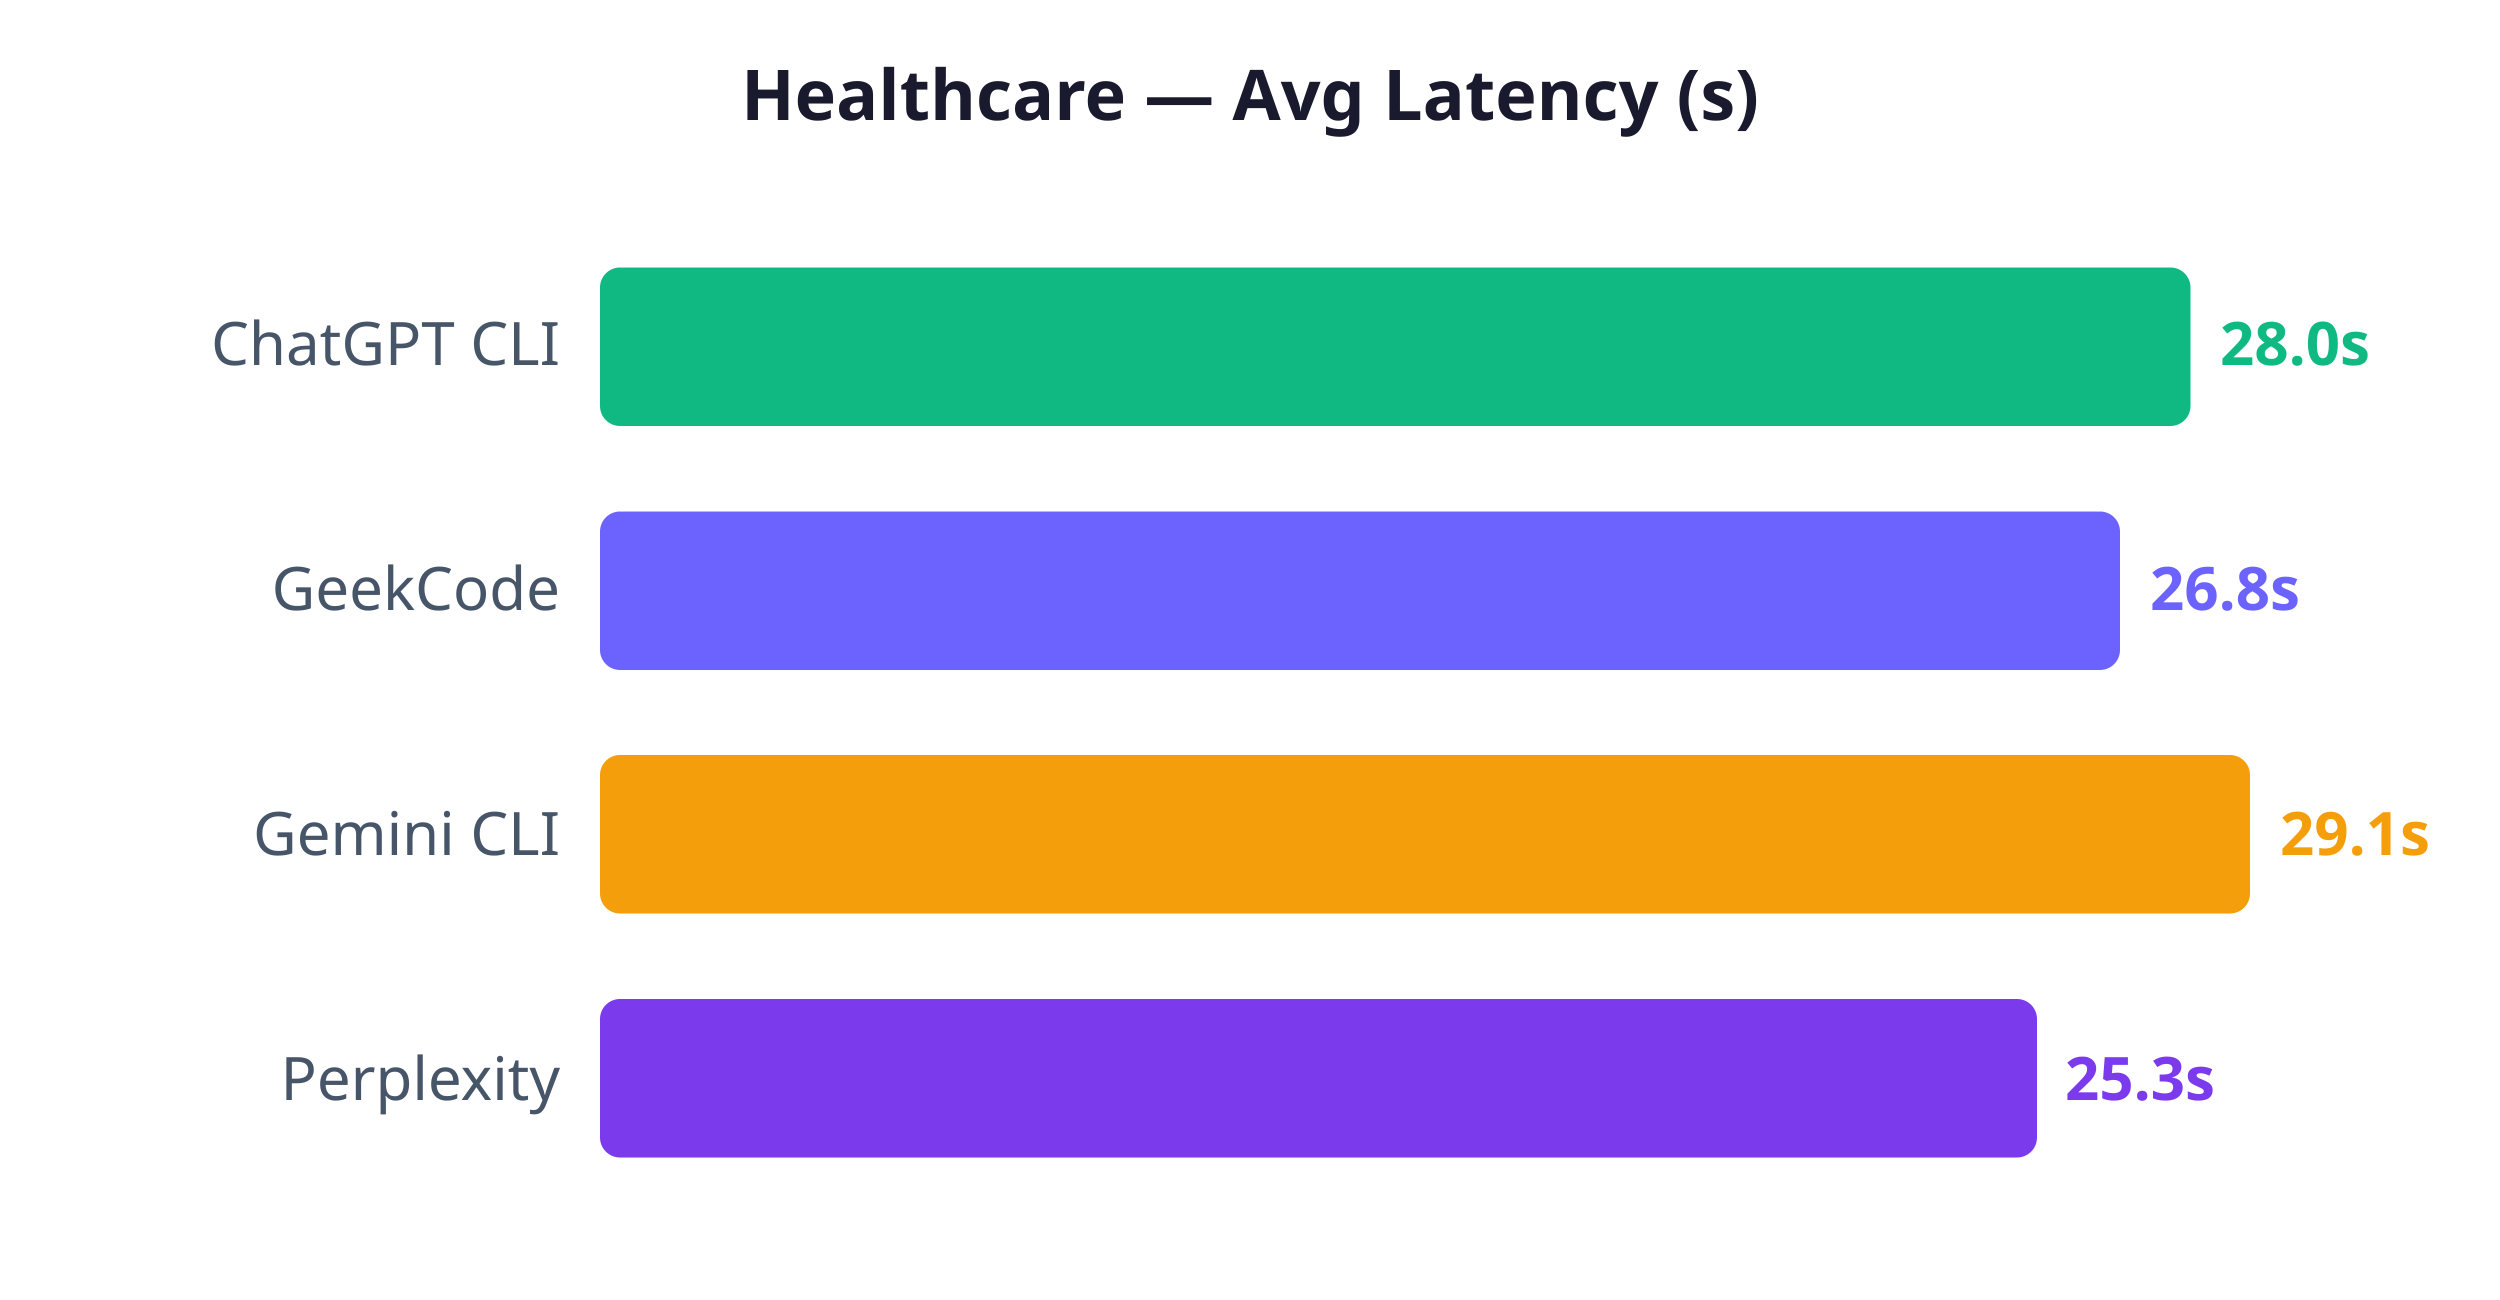
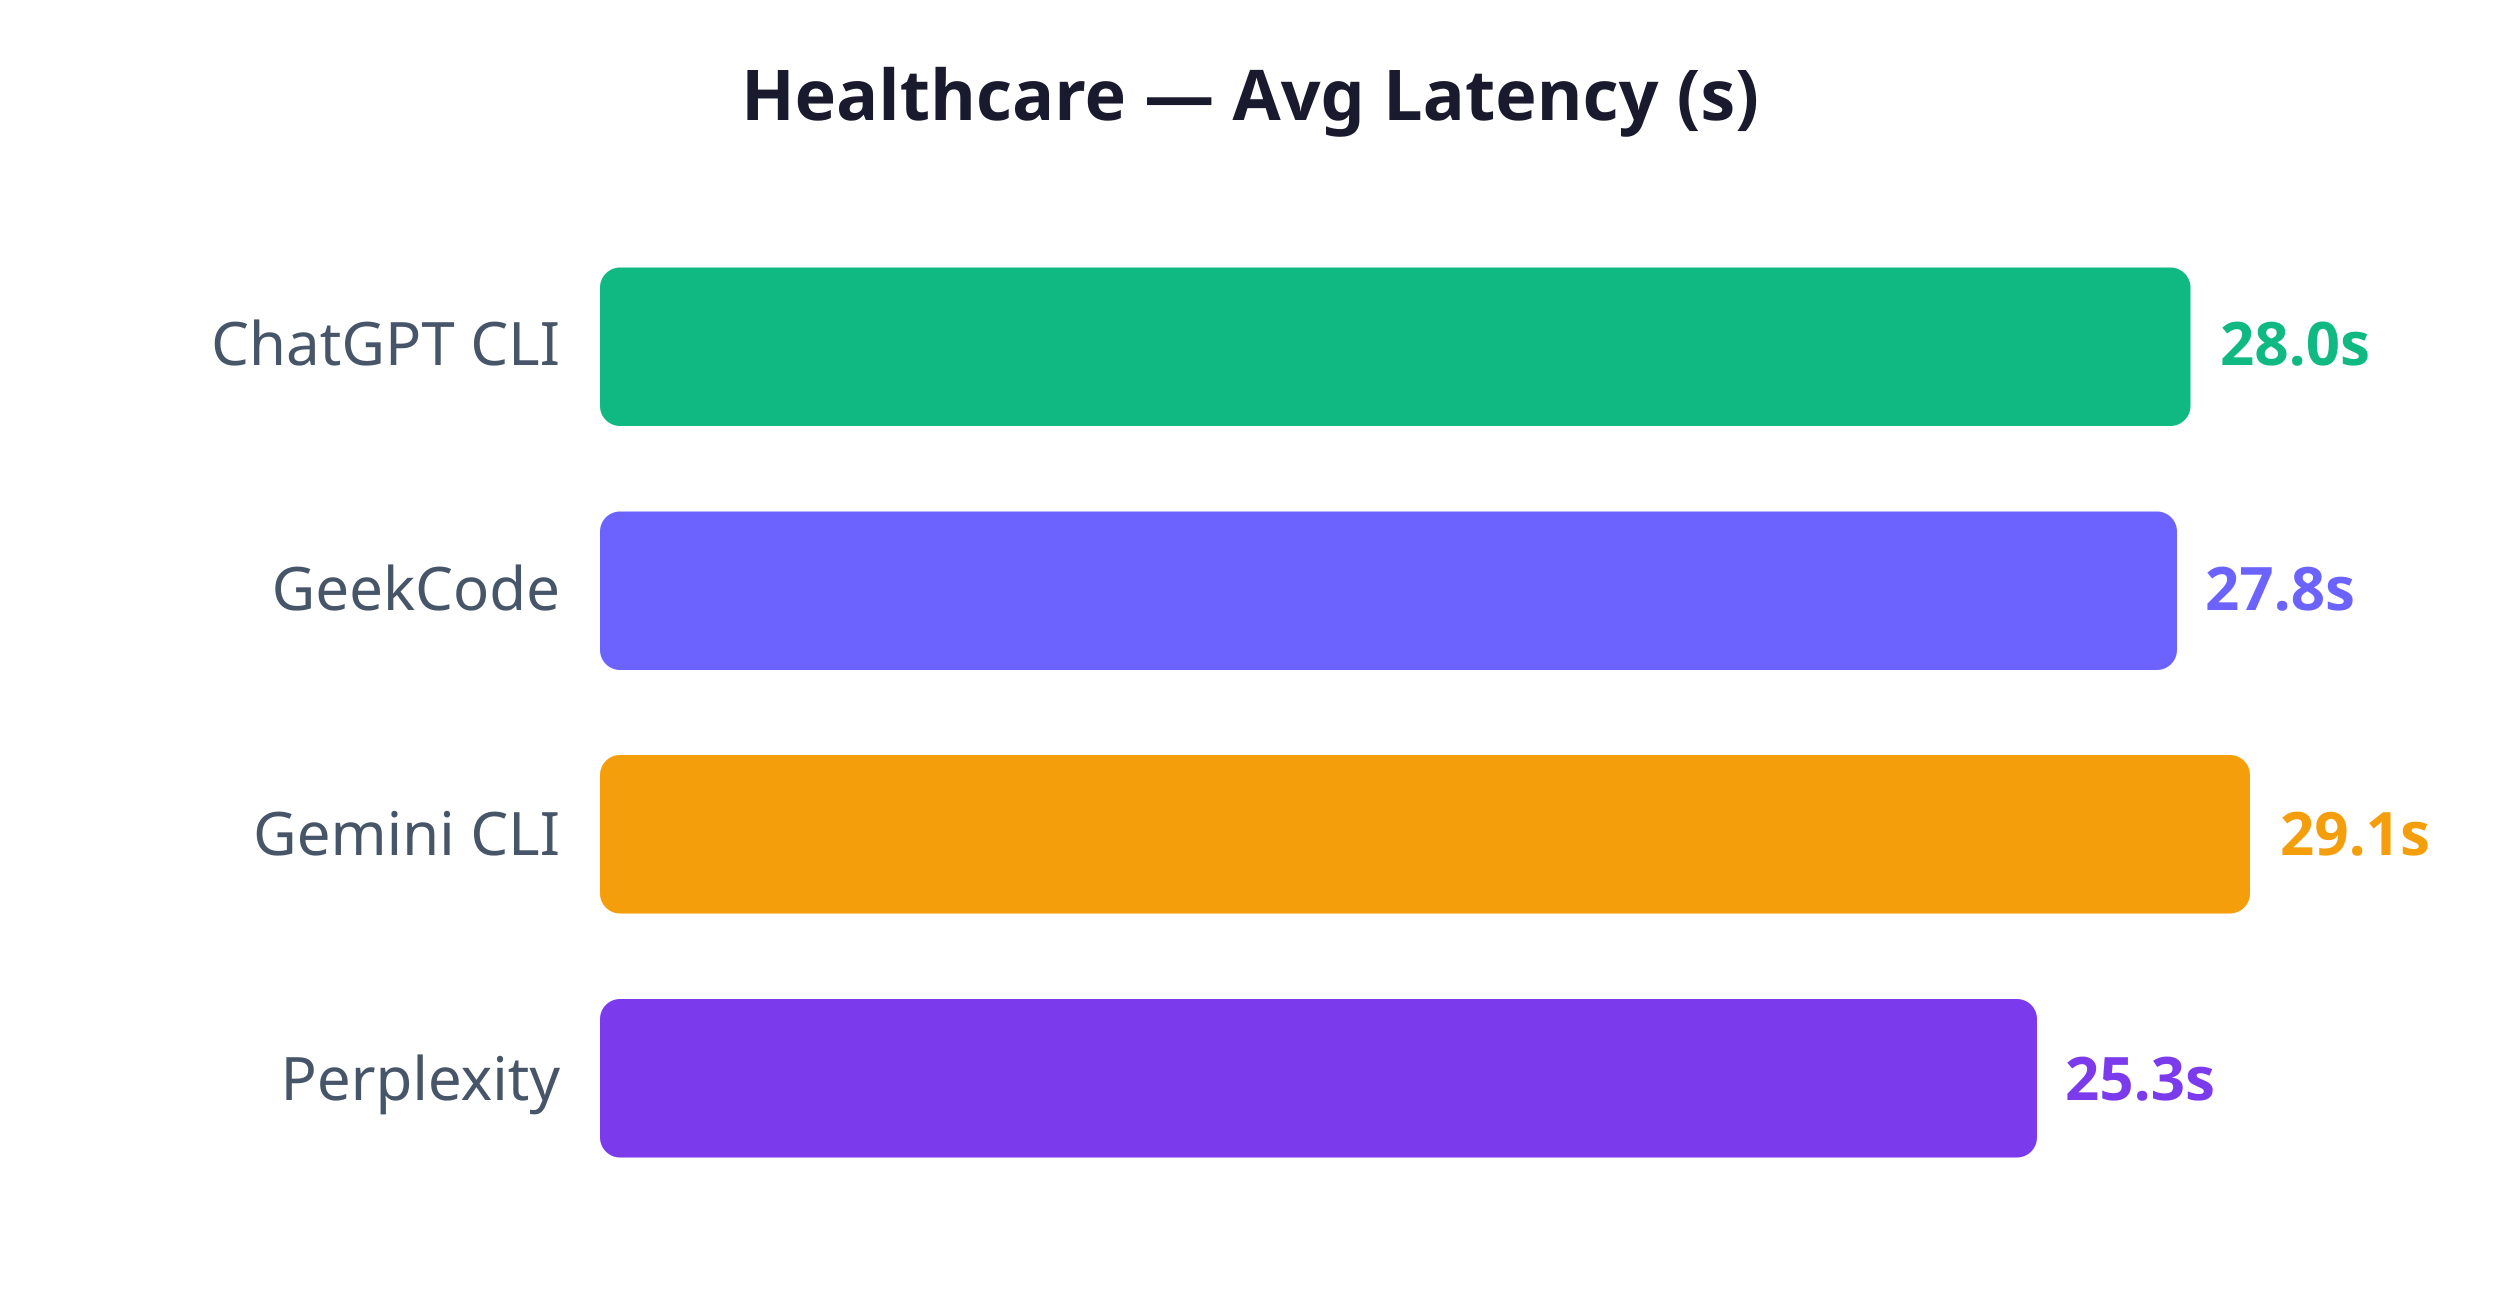
<svg xmlns="http://www.w3.org/2000/svg" viewBox="0 0 500 260" width="500" height="260" style="font-family:system-ui,sans-serif;background:#fff">
  <text x="250.0" y="24" text-anchor="middle" font-size="14" font-weight="bold" fill="#1a1a2e">Healthcare — Avg Latency (s)</text>
  <text x="112" y="73" text-anchor="end" font-size="12" fill="#475569">ChatGPT CLI</text>
  <rect x="120" y="53.5" width="318.1" height="31.7" rx="4" fill="#10B981" />
  <text x="444" y="73" font-size="12" font-weight="bold" fill="#10B981">28.0s</text>
  <text x="112" y="122" text-anchor="end" font-size="12" fill="#475569">GeekCode</text>
-   <rect x="120" y="102.3" width="304.0" height="31.7" rx="4" fill="#6C63FF" />
-   <text x="430" y="122" font-size="12" font-weight="bold" fill="#6C63FF">26.8s</text>
+   <rect x="120" y="102.3" width="315.4" height="31.7" rx="4" fill="#6C63FF" />
+   <text x="441" y="122" font-size="12" font-weight="bold" fill="#6C63FF">27.8s</text>
  <text x="112" y="171" text-anchor="end" font-size="12" fill="#475569">Gemini CLI</text>
  <rect x="120" y="151.0" width="330.0" height="31.7" rx="4" fill="#F59E0B" />
  <text x="456" y="171" font-size="12" font-weight="bold" fill="#F59E0B">29.1s</text>
  <text x="112" y="220" text-anchor="end" font-size="12" fill="#475569">Perplexity</text>
  <rect x="120" y="199.8" width="287.4" height="31.7" rx="4" fill="#7C3AED" />
  <text x="413" y="220" font-size="12" font-weight="bold" fill="#7C3AED">25.3s</text>
</svg>
